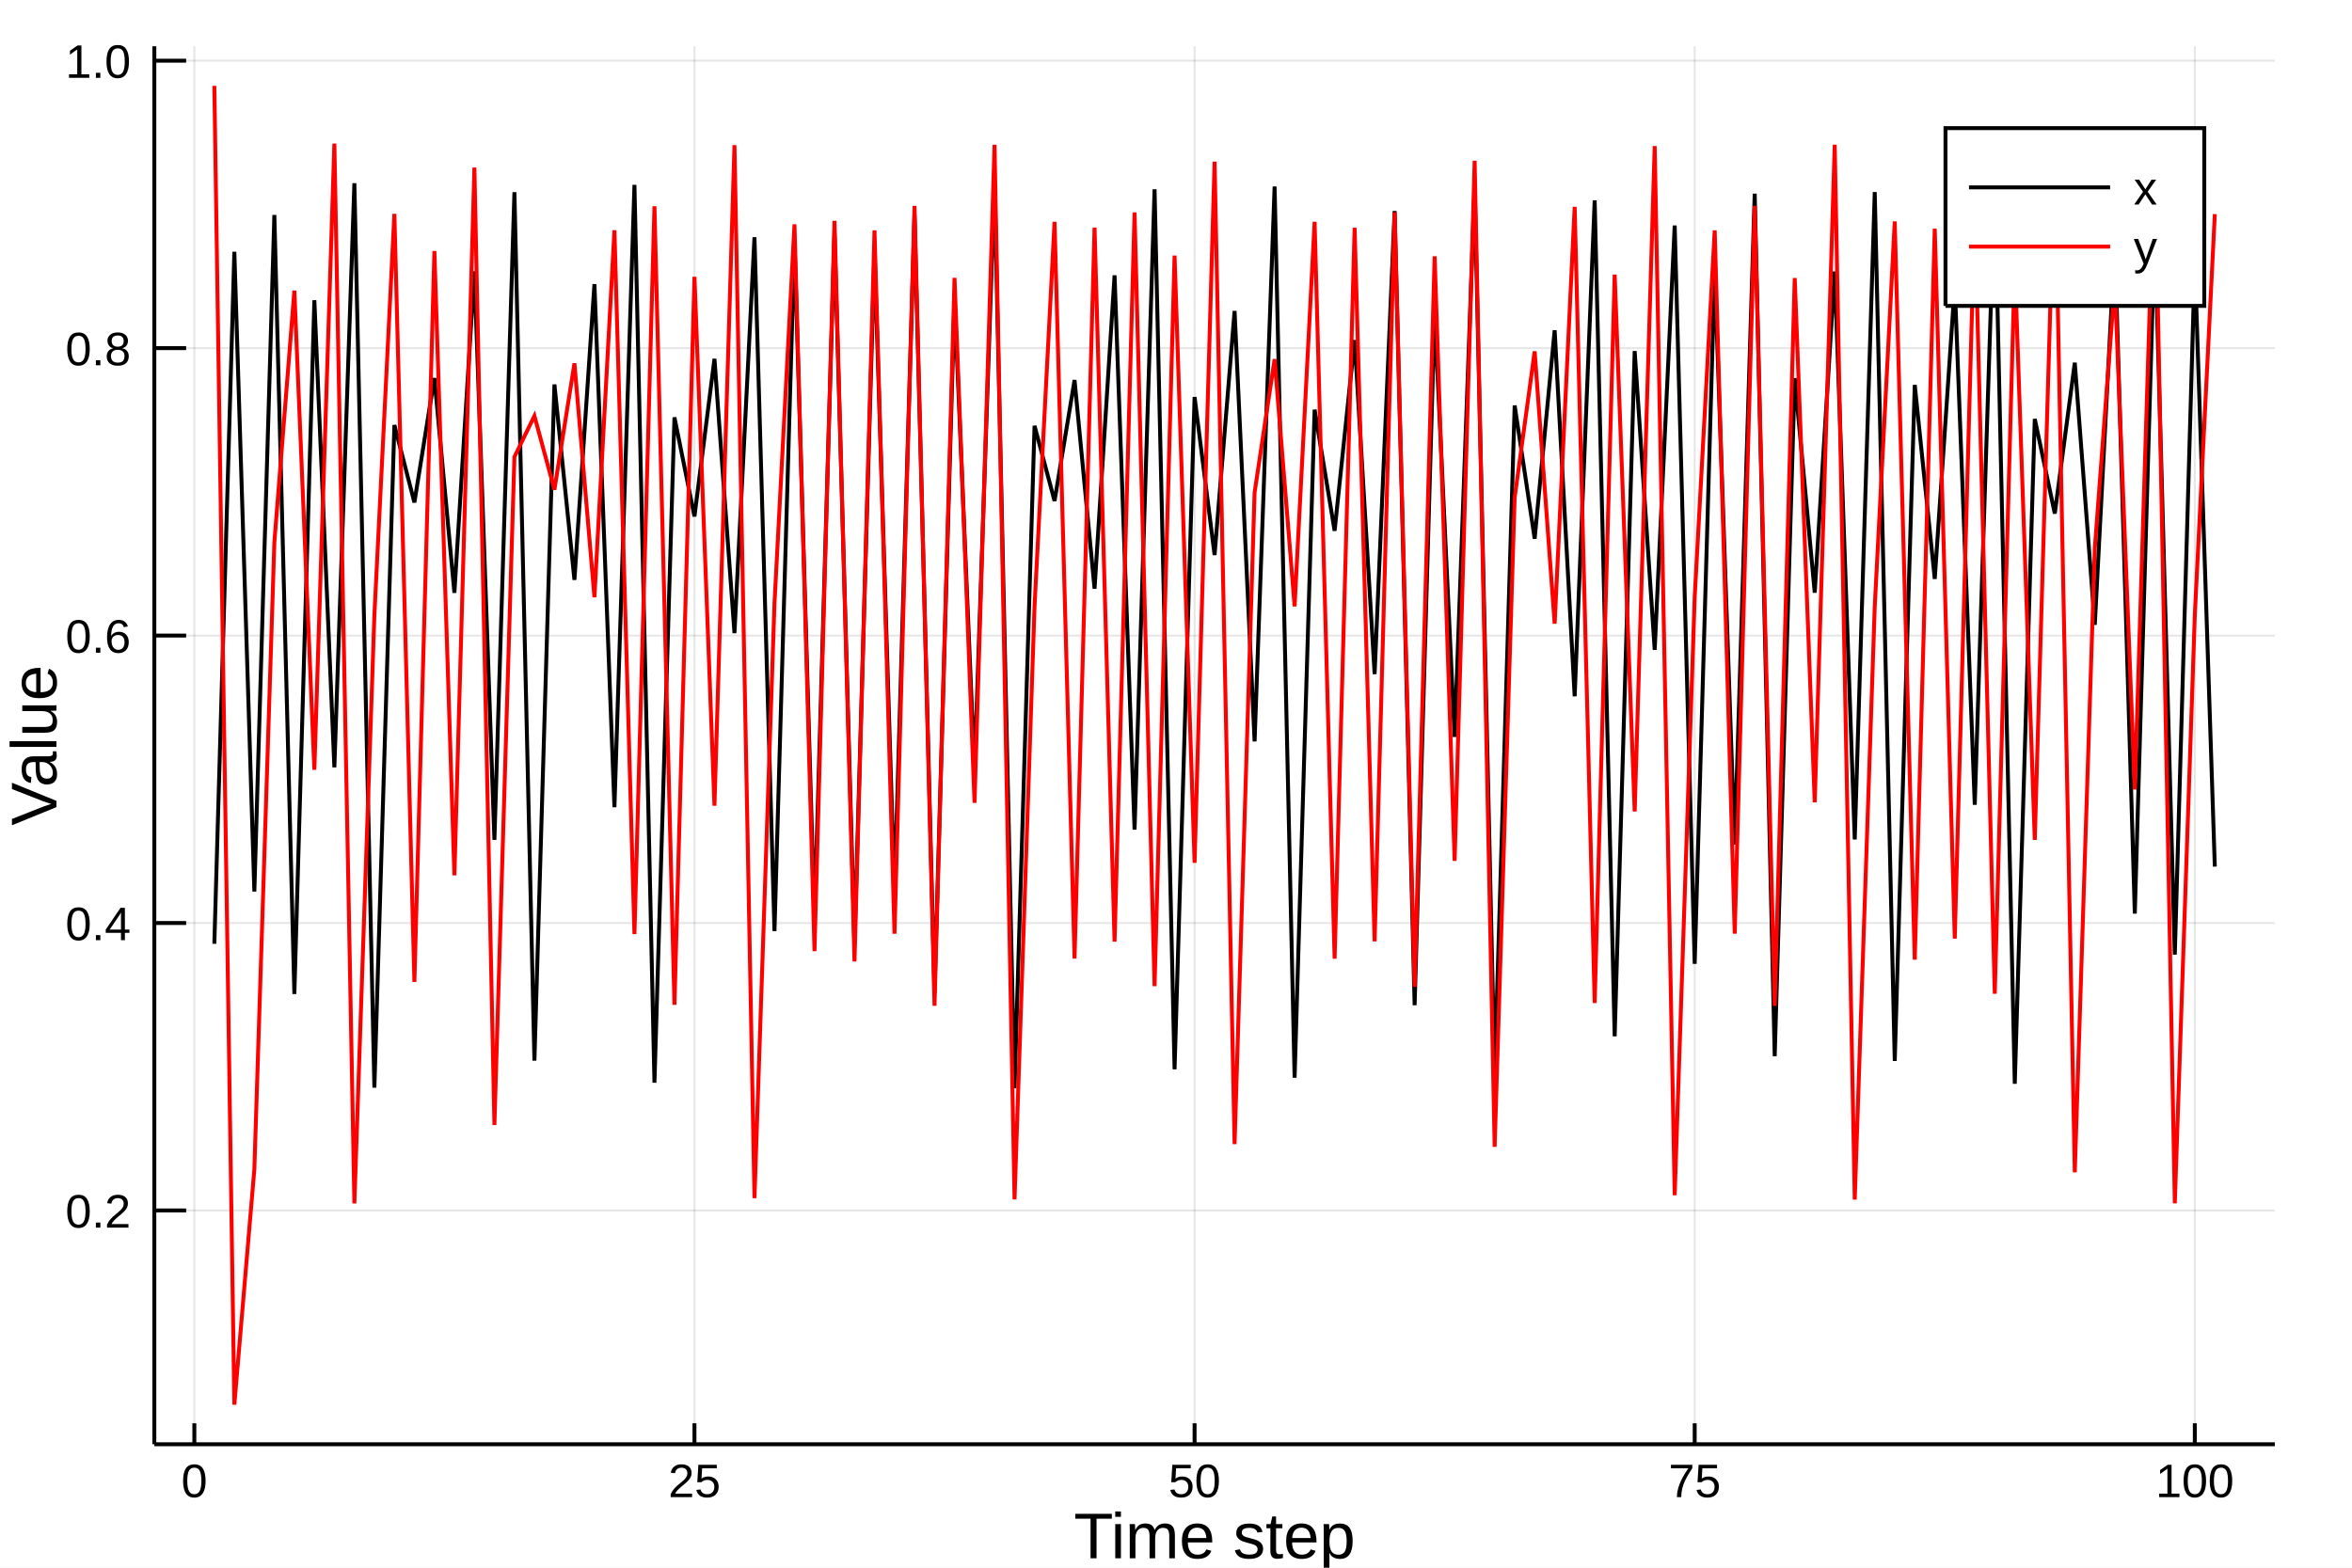
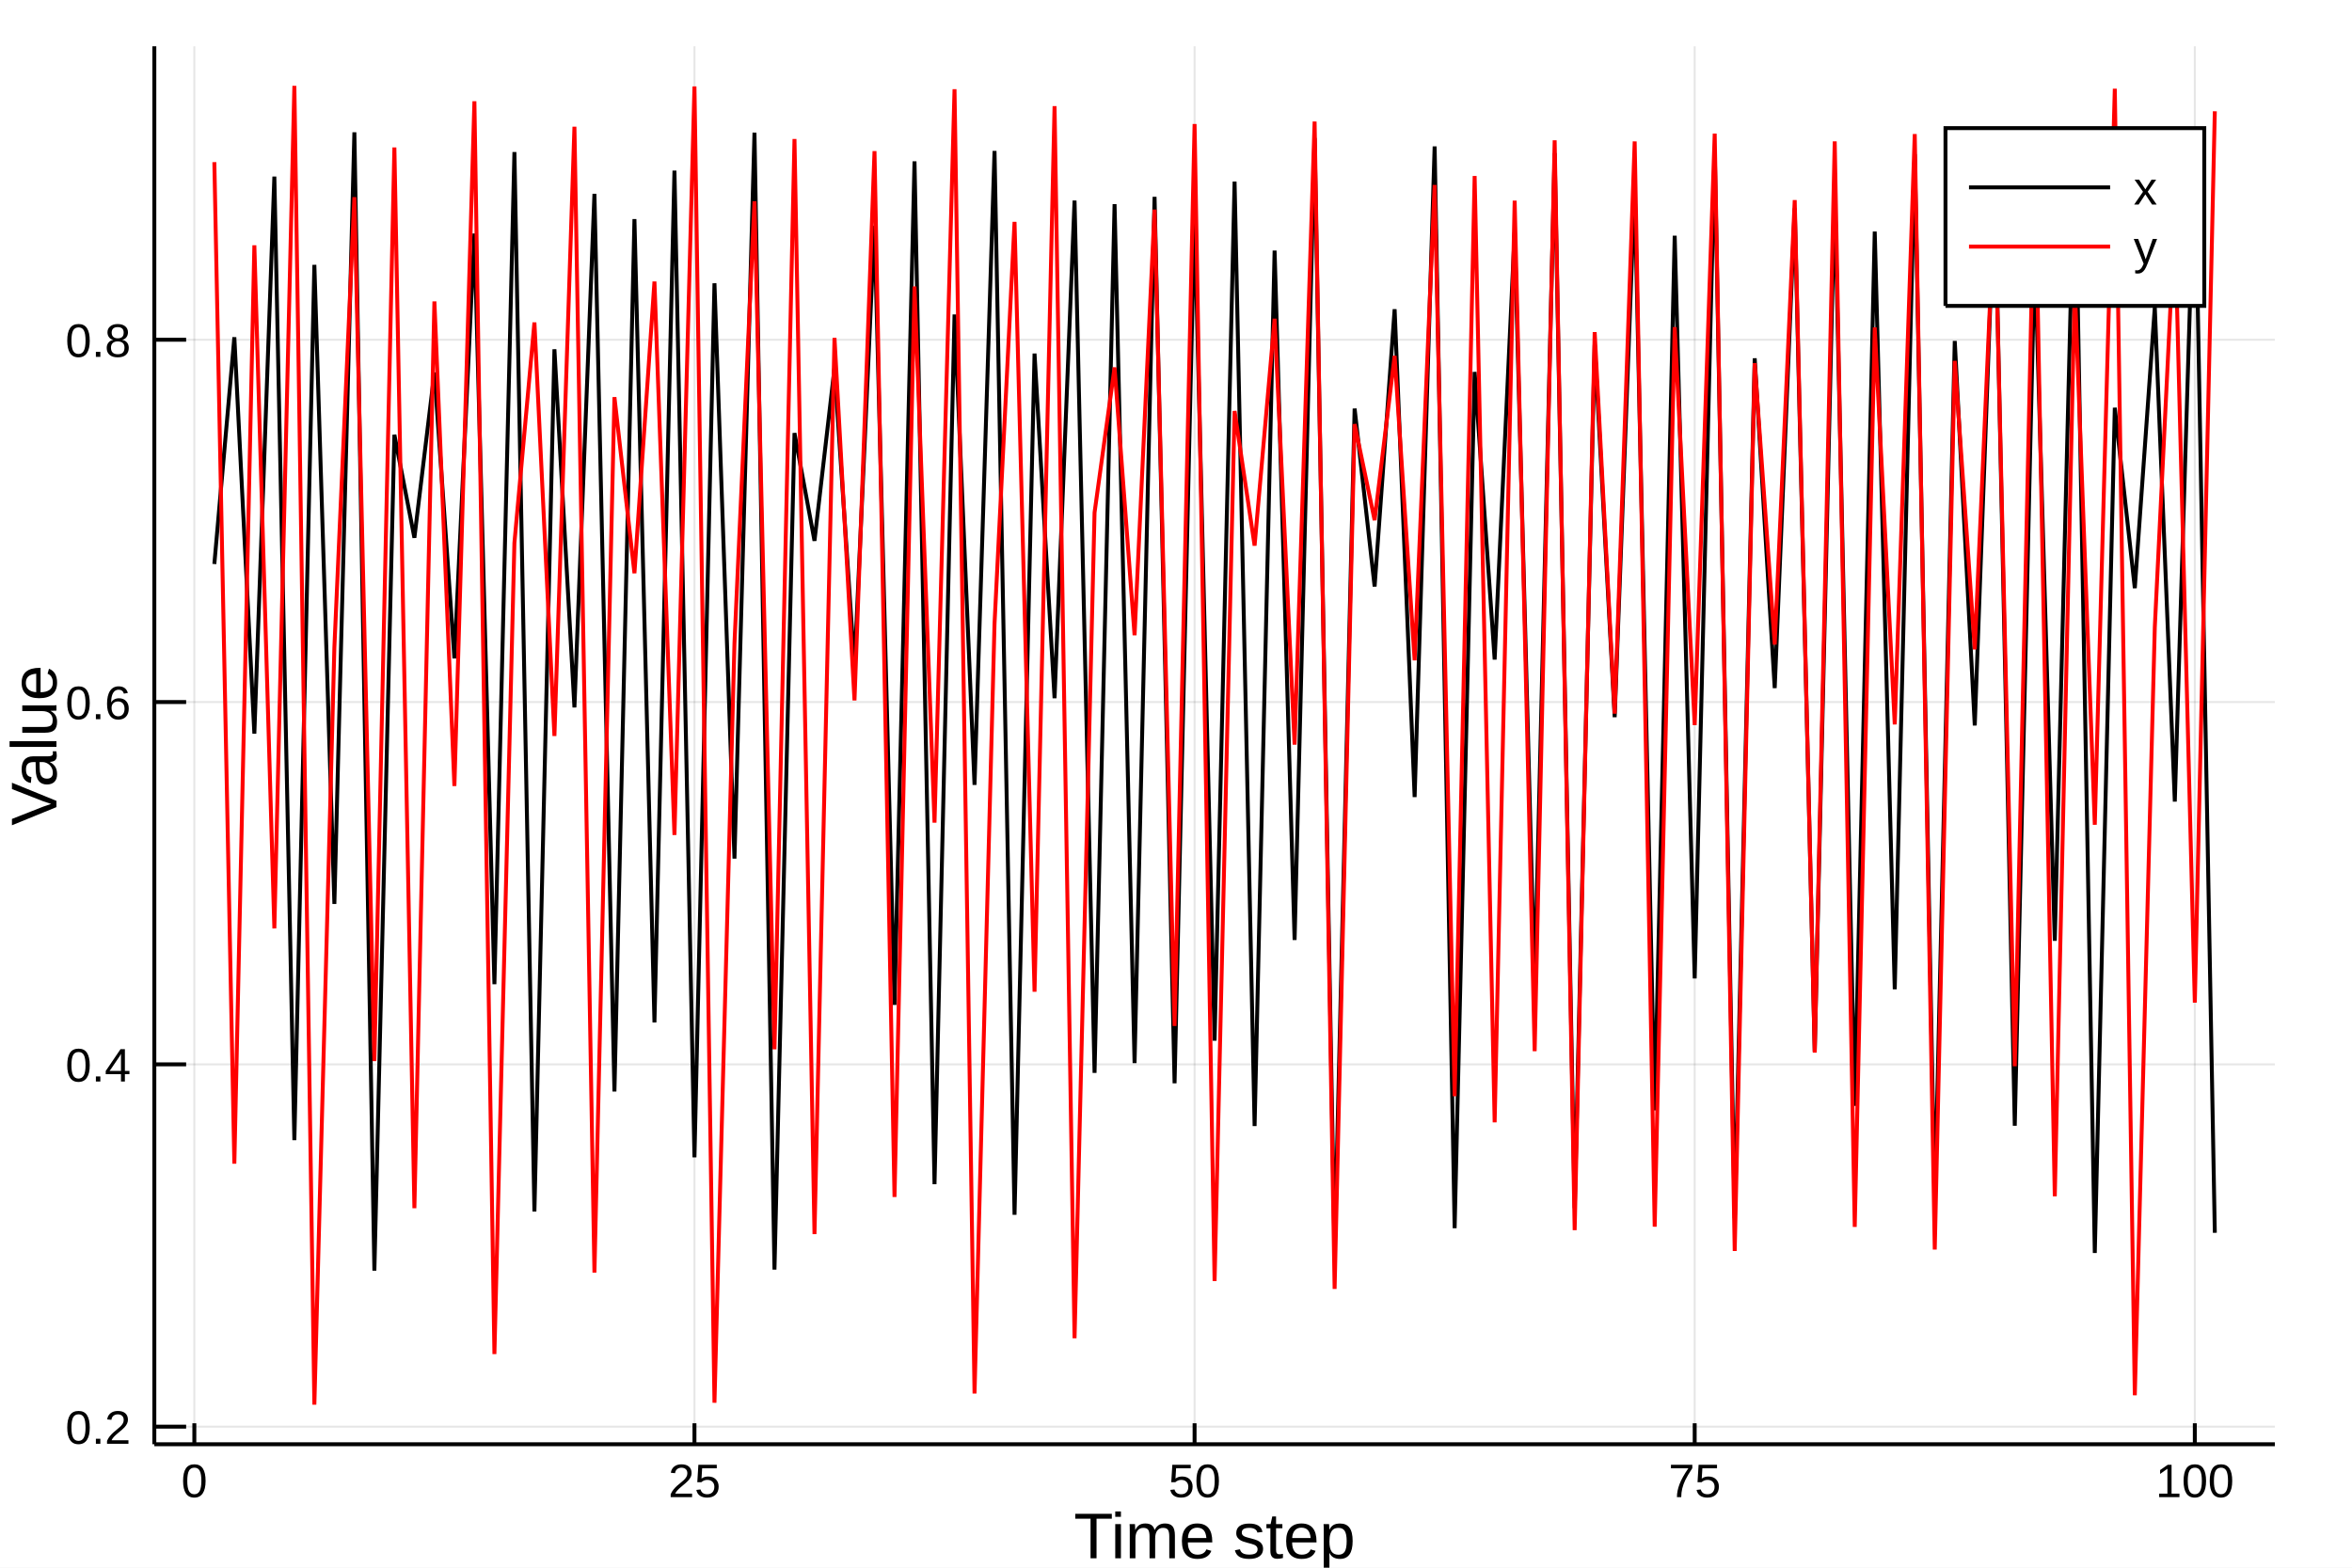
<svg xmlns="http://www.w3.org/2000/svg" width="600" height="400" viewBox="0 0 2400 1600">
  <defs>
-     <clipPath id="clip9300">
+     <clipPath id="clip8600">
      <rect x="0" y="0" width="2000" height="2000" />
    </clipPath>
  </defs>
  <defs>
-     <clipPath id="clip9301">
+     <clipPath id="clip8601">
      <rect x="0" y="0" width="2400" height="1600" />
    </clipPath>
  </defs>
-   <polygon clip-path="url(#clip9301)" points=" 0,1600 2400,1600 2400,0 0,0    " fill="#ffffff" fill-rule="evenodd" fill-opacity="1" />
+   <polygon clip-path="url(#clip8601)" points=" 0,1600 2400,1600 2400,0 0,0    " fill="#ffffff" fill-rule="evenodd" fill-opacity="1" />
  <defs>
-     <clipPath id="clip9302">
+     <clipPath id="clip8602">
      <rect x="480" y="0" width="1681" height="1600" />
    </clipPath>
  </defs>
-   <polygon clip-path="url(#clip9301)" points=" 157.48,1474.02 2321.26,1474.02 2321.26,47.244 157.48,47.244    " fill="#ffffff" fill-rule="evenodd" fill-opacity="1" />
+   <polygon clip-path="url(#clip8601)" points=" 157.48,1474.02 2321.26,1474.02 2321.26,47.244 157.48,47.244    " fill="#ffffff" fill-rule="evenodd" fill-opacity="1" />
  <defs>
-     <clipPath id="clip9303">
+     <clipPath id="clip8603">
      <rect x="157" y="47" width="2165" height="1428" />
    </clipPath>
  </defs>
-   <polyline clip-path="url(#clip9303)" style="stroke:#000000; stroke-width:2; stroke-opacity:0.1; fill:none" points="   198.306,1474.02 198.306,47.244    " />
-   <polyline clip-path="url(#clip9303)" style="stroke:#000000; stroke-width:2; stroke-opacity:0.1; fill:none" points="   708.632,1474.02 708.632,47.244    " />
-   <polyline clip-path="url(#clip9303)" style="stroke:#000000; stroke-width:2; stroke-opacity:0.1; fill:none" points="   1218.96,1474.02 1218.96,47.244    " />
-   <polyline clip-path="url(#clip9303)" style="stroke:#000000; stroke-width:2; stroke-opacity:0.1; fill:none" points="   1729.28,1474.02 1729.28,47.244    " />
-   <polyline clip-path="url(#clip9303)" style="stroke:#000000; stroke-width:2; stroke-opacity:0.1; fill:none" points="   2239.61,1474.02 2239.61,47.244    " />
-   <polyline clip-path="url(#clip9303)" style="stroke:#000000; stroke-width:2; stroke-opacity:0.1; fill:none" points="   157.48,1235.4 2321.26,1235.4    " />
-   <polyline clip-path="url(#clip9303)" style="stroke:#000000; stroke-width:2; stroke-opacity:0.1; fill:none" points="   157.48,942.032 2321.26,942.032    " />
-   <polyline clip-path="url(#clip9303)" style="stroke:#000000; stroke-width:2; stroke-opacity:0.1; fill:none" points="   157.48,648.669 2321.26,648.669    " />
-   <polyline clip-path="url(#clip9303)" style="stroke:#000000; stroke-width:2; stroke-opacity:0.1; fill:none" points="   157.48,355.306 2321.26,355.306    " />
-   <polyline clip-path="url(#clip9303)" style="stroke:#000000; stroke-width:2; stroke-opacity:0.1; fill:none" points="   157.48,61.943 2321.26,61.943    " />
-   <polyline clip-path="url(#clip9301)" style="stroke:#000000; stroke-width:4; stroke-opacity:1; fill:none" points="   157.48,1474.02 2321.26,1474.02    " />
-   <polyline clip-path="url(#clip9301)" style="stroke:#000000; stroke-width:4; stroke-opacity:1; fill:none" points="   157.48,1474.02 157.48,47.244    " />
-   <polyline clip-path="url(#clip9301)" style="stroke:#000000; stroke-width:4; stroke-opacity:1; fill:none" points="   198.306,1474.02 198.306,1452.61    " />
-   <polyline clip-path="url(#clip9301)" style="stroke:#000000; stroke-width:4; stroke-opacity:1; fill:none" points="   708.632,1474.02 708.632,1452.61    " />
-   <polyline clip-path="url(#clip9301)" style="stroke:#000000; stroke-width:4; stroke-opacity:1; fill:none" points="   1218.96,1474.02 1218.96,1452.61    " />
-   <polyline clip-path="url(#clip9301)" style="stroke:#000000; stroke-width:4; stroke-opacity:1; fill:none" points="   1729.28,1474.02 1729.28,1452.61    " />
-   <polyline clip-path="url(#clip9301)" style="stroke:#000000; stroke-width:4; stroke-opacity:1; fill:none" points="   2239.61,1474.02 2239.61,1452.61    " />
-   <polyline clip-path="url(#clip9301)" style="stroke:#000000; stroke-width:4; stroke-opacity:1; fill:none" points="   157.48,1235.4 189.937,1235.4    " />
-   <polyline clip-path="url(#clip9301)" style="stroke:#000000; stroke-width:4; stroke-opacity:1; fill:none" points="   157.48,942.032 189.937,942.032    " />
-   <polyline clip-path="url(#clip9301)" style="stroke:#000000; stroke-width:4; stroke-opacity:1; fill:none" points="   157.48,648.669 189.937,648.669    " />
-   <polyline clip-path="url(#clip9301)" style="stroke:#000000; stroke-width:4; stroke-opacity:1; fill:none" points="   157.48,355.306 189.937,355.306    " />
-   <polyline clip-path="url(#clip9301)" style="stroke:#000000; stroke-width:4; stroke-opacity:1; fill:none" points="   157.48,61.943 189.937,61.943    " />
-   <g clip-path="url(#clip9301)">
+   <polyline clip-path="url(#clip8603)" style="stroke:#000000; stroke-width:2; stroke-opacity:0.1; fill:none" points="   198.306,1474.02 198.306,47.244    " />
+   <polyline clip-path="url(#clip8603)" style="stroke:#000000; stroke-width:2; stroke-opacity:0.1; fill:none" points="   708.632,1474.02 708.632,47.244    " />
+   <polyline clip-path="url(#clip8603)" style="stroke:#000000; stroke-width:2; stroke-opacity:0.1; fill:none" points="   1218.96,1474.02 1218.96,47.244    " />
+   <polyline clip-path="url(#clip8603)" style="stroke:#000000; stroke-width:2; stroke-opacity:0.1; fill:none" points="   1729.28,1474.02 1729.28,47.244    " />
+   <polyline clip-path="url(#clip8603)" style="stroke:#000000; stroke-width:2; stroke-opacity:0.1; fill:none" points="   2239.61,1474.02 2239.61,47.244    " />
+   <polyline clip-path="url(#clip8603)" style="stroke:#000000; stroke-width:2; stroke-opacity:0.1; fill:none" points="   157.48,1456.06 2321.26,1456.06    " />
+   <polyline clip-path="url(#clip8603)" style="stroke:#000000; stroke-width:2; stroke-opacity:0.1; fill:none" points="   157.48,1086.29 2321.26,1086.29    " />
+   <polyline clip-path="url(#clip8603)" style="stroke:#000000; stroke-width:2; stroke-opacity:0.1; fill:none" points="   157.48,716.516 2321.26,716.516    " />
+   <polyline clip-path="url(#clip8603)" style="stroke:#000000; stroke-width:2; stroke-opacity:0.1; fill:none" points="   157.48,346.743 2321.26,346.743    " />
+   <polyline clip-path="url(#clip8601)" style="stroke:#000000; stroke-width:4; stroke-opacity:1; fill:none" points="   157.48,1474.02 2321.26,1474.02    " />
+   <polyline clip-path="url(#clip8601)" style="stroke:#000000; stroke-width:4; stroke-opacity:1; fill:none" points="   157.48,1474.02 157.48,47.244    " />
+   <polyline clip-path="url(#clip8601)" style="stroke:#000000; stroke-width:4; stroke-opacity:1; fill:none" points="   198.306,1474.02 198.306,1452.61    " />
+   <polyline clip-path="url(#clip8601)" style="stroke:#000000; stroke-width:4; stroke-opacity:1; fill:none" points="   708.632,1474.02 708.632,1452.61    " />
+   <polyline clip-path="url(#clip8601)" style="stroke:#000000; stroke-width:4; stroke-opacity:1; fill:none" points="   1218.96,1474.02 1218.96,1452.61    " />
+   <polyline clip-path="url(#clip8601)" style="stroke:#000000; stroke-width:4; stroke-opacity:1; fill:none" points="   1729.28,1474.02 1729.28,1452.61    " />
+   <polyline clip-path="url(#clip8601)" style="stroke:#000000; stroke-width:4; stroke-opacity:1; fill:none" points="   2239.61,1474.02 2239.61,1452.61    " />
+   <polyline clip-path="url(#clip8601)" style="stroke:#000000; stroke-width:4; stroke-opacity:1; fill:none" points="   157.48,1456.06 189.937,1456.06    " />
+   <polyline clip-path="url(#clip8601)" style="stroke:#000000; stroke-width:4; stroke-opacity:1; fill:none" points="   157.48,1086.29 189.937,1086.29    " />
+   <polyline clip-path="url(#clip8601)" style="stroke:#000000; stroke-width:4; stroke-opacity:1; fill:none" points="   157.48,716.516 189.937,716.516    " />
+   <polyline clip-path="url(#clip8601)" style="stroke:#000000; stroke-width:4; stroke-opacity:1; fill:none" points="   157.48,346.743 189.937,346.743    " />
+   <g clip-path="url(#clip8601)">
    <text style="fill:#000000; fill-opacity:1; font-family:Arial,Helvetica Neue,Helvetica,sans-serif; font-size:48px; text-anchor:middle;" transform="rotate(0, 198.306, 1528.02)" x="198.306" y="1528.02">0</text>
  </g>
-   <g clip-path="url(#clip9301)">
+   <g clip-path="url(#clip8601)">
    <text style="fill:#000000; fill-opacity:1; font-family:Arial,Helvetica Neue,Helvetica,sans-serif; font-size:48px; text-anchor:middle;" transform="rotate(0, 708.632, 1528.02)" x="708.632" y="1528.02">25</text>
  </g>
-   <g clip-path="url(#clip9301)">
+   <g clip-path="url(#clip8601)">
    <text style="fill:#000000; fill-opacity:1; font-family:Arial,Helvetica Neue,Helvetica,sans-serif; font-size:48px; text-anchor:middle;" transform="rotate(0, 1218.96, 1528.02)" x="1218.96" y="1528.02">50</text>
  </g>
-   <g clip-path="url(#clip9301)">
+   <g clip-path="url(#clip8601)">
    <text style="fill:#000000; fill-opacity:1; font-family:Arial,Helvetica Neue,Helvetica,sans-serif; font-size:48px; text-anchor:middle;" transform="rotate(0, 1729.28, 1528.02)" x="1729.28" y="1528.02">75</text>
  </g>
-   <g clip-path="url(#clip9301)">
+   <g clip-path="url(#clip8601)">
    <text style="fill:#000000; fill-opacity:1; font-family:Arial,Helvetica Neue,Helvetica,sans-serif; font-size:48px; text-anchor:middle;" transform="rotate(0, 2239.61, 1528.02)" x="2239.61" y="1528.02">100</text>
  </g>
-   <g clip-path="url(#clip9301)">
-     <text style="fill:#000000; fill-opacity:1; font-family:Arial,Helvetica Neue,Helvetica,sans-serif; font-size:48px; text-anchor:end;" transform="rotate(0, 133.48, 1252.9)" x="133.48" y="1252.9">0.2</text>
+   <g clip-path="url(#clip8601)">
+     <text style="fill:#000000; fill-opacity:1; font-family:Arial,Helvetica Neue,Helvetica,sans-serif; font-size:48px; text-anchor:end;" transform="rotate(0, 133.48, 1473.56)" x="133.48" y="1473.56">0.2</text>
  </g>
-   <g clip-path="url(#clip9301)">
-     <text style="fill:#000000; fill-opacity:1; font-family:Arial,Helvetica Neue,Helvetica,sans-serif; font-size:48px; text-anchor:end;" transform="rotate(0, 133.48, 959.532)" x="133.48" y="959.532">0.4</text>
+   <g clip-path="url(#clip8601)">
+     <text style="fill:#000000; fill-opacity:1; font-family:Arial,Helvetica Neue,Helvetica,sans-serif; font-size:48px; text-anchor:end;" transform="rotate(0, 133.48, 1103.79)" x="133.48" y="1103.79">0.4</text>
  </g>
-   <g clip-path="url(#clip9301)">
-     <text style="fill:#000000; fill-opacity:1; font-family:Arial,Helvetica Neue,Helvetica,sans-serif; font-size:48px; text-anchor:end;" transform="rotate(0, 133.48, 666.169)" x="133.48" y="666.169">0.6</text>
+   <g clip-path="url(#clip8601)">
+     <text style="fill:#000000; fill-opacity:1; font-family:Arial,Helvetica Neue,Helvetica,sans-serif; font-size:48px; text-anchor:end;" transform="rotate(0, 133.48, 734.016)" x="133.48" y="734.016">0.6</text>
  </g>
-   <g clip-path="url(#clip9301)">
-     <text style="fill:#000000; fill-opacity:1; font-family:Arial,Helvetica Neue,Helvetica,sans-serif; font-size:48px; text-anchor:end;" transform="rotate(0, 133.48, 372.806)" x="133.48" y="372.806">0.8</text>
+   <g clip-path="url(#clip8601)">
+     <text style="fill:#000000; fill-opacity:1; font-family:Arial,Helvetica Neue,Helvetica,sans-serif; font-size:48px; text-anchor:end;" transform="rotate(0, 133.48, 364.243)" x="133.48" y="364.243">0.8</text>
  </g>
-   <g clip-path="url(#clip9301)">
-     <text style="fill:#000000; fill-opacity:1; font-family:Arial,Helvetica Neue,Helvetica,sans-serif; font-size:48px; text-anchor:end;" transform="rotate(0, 133.48, 79.4433)" x="133.48" y="79.443">1.0</text>
-   </g>
-   <g clip-path="url(#clip9301)">
+   <g clip-path="url(#clip8601)">
    <text style="fill:#000000; fill-opacity:1; font-family:Arial,Helvetica Neue,Helvetica,sans-serif; font-size:66px; text-anchor:middle;" transform="rotate(0, 1239.37, 1590.4)" x="1239.37" y="1590.4">Time step</text>
  </g>
-   <g clip-path="url(#clip9301)">
+   <g clip-path="url(#clip8601)">
    <text style="fill:#000000; fill-opacity:1; font-family:Arial,Helvetica Neue,Helvetica,sans-serif; font-size:66px; text-anchor:middle;" transform="rotate(-90, 57.6, 760.63)" x="57.6" y="760.63">Value</text>
  </g>
-   <polyline clip-path="url(#clip9303)" style="stroke:#000000; stroke-width:4; stroke-opacity:1; fill:none" points="   218.719,963.249 239.132,256.962 259.545,909.889 279.958,219.357 300.371,1014.45 320.784,306.406 341.197,783.144 361.61,186.994 382.023,1110.09 402.436,433.8    422.85,512.792 443.263,385.838 463.676,605.07 484.089,276.966 504.502,857.14 524.915,196.149 545.328,1082.51 565.741,392.373 586.154,591.821 606.567,289.985    626.98,823.883 647.393,188.654 667.806,1105.06 688.219,425.961 708.632,527.09 729.045,366.187 749.458,646.194 769.871,242.135 790.284,950.272 810.697,246.509    831.11,938.245 851.523,237.572 871.936,962.924 892.349,256.69 912.762,910.62 933.175,219.776 953.588,1013.25 974.001,305.092 994.414,786.353 1014.83,186.825    1035.24,1110.61 1055.65,434.611 1076.07,511.332 1096.48,387.903 1116.89,600.861 1137.31,281.007 1157.72,846.727 1178.13,193.209 1198.54,1091.32 1218.96,405.198    1239.37,566.44 1259.78,317.371 1280.2,756.688 1300.61,190.352 1321.02,1099.92 1341.44,418.09 1361.85,541.755 1382.26,347.091 1402.67,688 1423.09,215.378    1443.5,1025.93 1463.91,319.285 1484.33,752.133 1504.74,191.283 1525.15,1097.12 1545.57,413.842 1565.98,549.797 1586.39,337.075 1606.8,710.657 1627.22,204.521    1647.63,1057.65 1668.04,358.292 1688.46,663.258 1708.87,230.16 1729.28,983.691 1749.7,275.132 1770.11,861.893 1790.52,197.671 1810.93,1077.96 1831.35,385.912    1851.76,604.919 1872.17,277.109 1892.59,856.769 1913,196.035 1933.41,1082.85 1953.83,392.862 1974.24,590.838 1994.65,290.986 2015.06,821.362 2035.48,188.311    2055.89,1106.1 2076.3,427.57 2096.72,524.131 2117.13,370.17 2137.54,637.702 2157.96,248.636 2178.37,932.43 2198.78,233.509 2219.19,974.272 2239.61,266.501    2260.02,884.485    " />
-   <polyline clip-path="url(#clip9303)" style="stroke:#ff0000; stroke-width:4; stroke-opacity:1; fill:none" points="   218.719,87.624 239.132,1433.64 259.545,1193.4 279.958,553.518 300.371,296.598 320.784,785.631 341.197,146.528 361.61,1228.26 382.023,627.972 402.436,218.291    422.85,1002.16 443.263,256.208 463.676,893.376 484.089,170.982 504.502,1148.24 524.915,466.355 545.328,424.478 565.741,499.806 586.154,370.783 606.567,609.583    626.98,234.981 647.393,953.362 667.806,210.456 688.219,1025.55 708.632,282.488 729.045,822.32 749.458,148.155 769.871,1222.84 790.284,615.99 810.697,228.969    831.11,970.774 851.523,225.379 871.936,981.259 892.349,235.116 912.762,952.975 933.175,210.143 953.588,1026.5 974.001,283.605 994.414,819.377 1014.83,147.769    1035.24,1224.13 1055.65,618.816 1076.07,226.384 1096.48,978.316 1116.89,232.325 1137.31,961.03 1157.72,216.836 1178.13,1006.47 1198.54,260.848 1218.96,880.573    1239.37,164.952 1259.78,1167.69 1280.2,502.601 1300.61,366.557 1321.02,618.852 1341.44,226.351 1361.85,978.412 1382.26,232.416 1402.67,960.768 1423.09,216.613    1443.5,1007.14 1463.91,261.569 1484.33,878.593 1504.74,164.095 1525.15,1170.47 1545.57,507.942 1565.98,358.593 1586.39,636.569 1606.8,211.084 1627.22,1023.67    1647.63,280.265 1668.04,828.191 1688.46,149.057 1708.87,1219.84 1729.28,609.42 1749.7,235.137 1770.11,952.913 1790.52,210.092 1810.93,1026.65 1831.35,283.786    1851.76,818.902 1872.17,147.711 1892.59,1224.32 1913,619.242 1933.41,225.998 1953.83,979.446 1974.24,233.392 1994.65,957.948 2015.06,214.235 2035.48,1014.23    2055.89,269.415 2076.3,857.223 2096.72,156.124 2117.13,1196.49 2137.54,559.87 2157.96,288.805 2178.37,805.768 2198.78,146.564 2219.19,1228.14 2239.61,627.704    2260.02,218.521    " />
-   <polygon clip-path="url(#clip9301)" points=" 1985.19,312.204 2249.26,312.204 2249.26,130.764 1985.19,130.764    " fill="#ffffff" fill-rule="evenodd" fill-opacity="1" />
-   <polyline clip-path="url(#clip9301)" style="stroke:#000000; stroke-width:4; stroke-opacity:1; fill:none" points="   1985.19,312.204 2249.26,312.204 2249.26,130.764 1985.19,130.764 1985.19,312.204    " />
-   <polyline clip-path="url(#clip9301)" style="stroke:#000000; stroke-width:4; stroke-opacity:1; fill:none" points="   2009.19,191.244 2153.19,191.244    " />
-   <g clip-path="url(#clip9301)">
+   <polyline clip-path="url(#clip8603)" style="stroke:#000000; stroke-width:4; stroke-opacity:1; fill:none" points="   218.719,575.656 239.132,344.179 259.545,748.782 279.958,180.234 300.371,1163.68 320.784,270.297 341.197,922.584 361.61,135.012 382.023,1296.85 402.436,443.685    422.85,548.859 443.263,380.161 463.676,671.964 484.089,238.333 504.502,1004.47 524.915,155.154 545.328,1236.53 565.741,356.457 586.154,721.995 606.567,197.841    626.98,1114.02 647.393,223.615 667.806,1043.54 688.219,174.119 708.632,1181.21 729.045,289.114 749.458,876.267 769.871,135.374 790.284,1295.75 810.697,441.966    831.11,551.98 851.523,375.825 871.936,680.951 892.349,230.33 912.762,1025.61 933.175,164.665 953.588,1208.61 974.001,320.954 994.414,801.088 1014.83,154.044    1035.24,1239.81 1055.65,360.832 1076.07,712.592 1096.48,204.695 1116.89,1095.02 1137.31,208.336 1157.72,1085 1178.13,200.855 1198.54,1105.64 1218.96,216.701    1239.37,1062.19 1259.78,185.302 1280.2,1149.26 1300.61,255.737 1321.02,959.384 1341.44,140.779 1361.85,1279.41 1382.26,416.993 1402.67,598.64 1423.09,315.583    1443.5,813.49 1463.91,149.423 1484.33,1253.53 1504.74,379.581 1525.15,673.163 1545.57,237.247 1565.98,1007.33 1586.39,156.335 1606.8,1233.05 1627.22,351.856    1647.63,731.964 1668.04,190.957 1688.46,1133.29 1708.87,240.57 1729.28,998.611 1749.7,152.83 1770.11,1243.41 1790.52,365.675 1810.93,702.275 1831.35,212.618    1851.76,1073.29 1872.17,192.611 1892.59,1128.64 1913,236.345 1933.41,1009.7 1953.83,157.341 1974.24,1230.08 1994.65,347.978 2015.06,740.43 2035.48,185.419    2055.89,1148.93 2076.3,255.41 2096.72,960.22 2117.13,140.972 2137.54,1278.83 2157.96,416.123 2178.37,600.311 2198.78,313.586 2219.19,818.13 2239.61,147.851    2260.02,1258.22    " />
+   <polyline clip-path="url(#clip8603)" style="stroke:#ff0000; stroke-width:4; stroke-opacity:1; fill:none" points="   218.719,165.467 239.132,1187.65 259.545,250.36 279.958,947.561 300.371,87.624 320.784,1433.64 341.197,660.897 361.61,201.226 382.023,1082.94 402.436,150.478    422.85,1233.1 443.263,307.625 463.676,802.206 484.089,103.345 504.502,1381.97 524.915,554.195 545.328,329.098 565.741,751.148 586.154,129.315 606.567,1298.82    626.98,405.334 647.393,585.067 667.806,287.328 688.219,852.195 708.632,88.217 729.045,1431.67 749.458,656.635 769.871,205.444 790.284,1070.93 810.697,141.883    831.11,1259.57 851.523,344.861 871.936,714.864 892.349,154.233 912.762,1221.63 933.175,292.375 953.588,839.606 974.001,91.067 994.414,1422.24 1014.83,636.419    1035.24,226.457 1055.65,1012.19 1076.07,108.307 1096.48,1365.87 1116.89,523.168 1137.31,374.994 1157.72,648.322 1178.13,213.882 1198.54,1047.12 1218.96,126.58    1239.37,1307.45 1259.78,419.47 1280.2,556.877 1300.61,325.315 1321.02,760.006 1341.44,124.047 1361.85,1315.46 1382.26,432.874 1402.67,530.898 1423.09,363.193    1443.5,673.942 1463.91,188.778 1484.33,1118.8 1504.74,179.648 1525.15,1145.5 1545.57,204.777 1565.98,1072.82 1586.39,143.198 1606.8,1255.5 1627.22,338.95    1647.63,728.351 1668.04,144.344 1688.46,1251.96 1708.87,333.863 1729.28,740.072 1749.7,136.352 1770.11,1276.76 1790.52,370.577 1810.93,657.845 1831.35,204.239    1851.76,1074.35 1872.17,144.273 1892.59,1252.18 1913,334.177 1933.41,739.346 1953.83,136.831 1974.24,1275.27 1994.65,368.297 2015.06,662.791 2035.48,199.376    2055.89,1088.23 2076.3,154.451 2096.72,1220.96 2117.13,291.51 2137.54,841.757 2157.96,90.534 2178.37,1424 2198.78,640.164 2219.19,222.438 2239.61,1023.28    2260.02,113.571    " />
+   <polygon clip-path="url(#clip8601)" points=" 1985.19,312.204 2249.26,312.204 2249.26,130.764 1985.19,130.764    " fill="#ffffff" fill-rule="evenodd" fill-opacity="1" />
+   <polyline clip-path="url(#clip8601)" style="stroke:#000000; stroke-width:4; stroke-opacity:1; fill:none" points="   1985.19,312.204 2249.26,312.204 2249.26,130.764 1985.19,130.764 1985.19,312.204    " />
+   <polyline clip-path="url(#clip8601)" style="stroke:#000000; stroke-width:4; stroke-opacity:1; fill:none" points="   2009.19,191.244 2153.19,191.244    " />
+   <g clip-path="url(#clip8601)">
    <text style="fill:#000000; fill-opacity:1; font-family:Arial,Helvetica Neue,Helvetica,sans-serif; font-size:48px; text-anchor:start;" transform="rotate(0, 2177.19, 208.744)" x="2177.19" y="208.744">x</text>
  </g>
-   <polyline clip-path="url(#clip9301)" style="stroke:#ff0000; stroke-width:4; stroke-opacity:1; fill:none" points="   2009.19,251.724 2153.19,251.724    " />
-   <g clip-path="url(#clip9301)">
+   <polyline clip-path="url(#clip8601)" style="stroke:#ff0000; stroke-width:4; stroke-opacity:1; fill:none" points="   2009.19,251.724 2153.19,251.724    " />
+   <g clip-path="url(#clip8601)">
    <text style="fill:#000000; fill-opacity:1; font-family:Arial,Helvetica Neue,Helvetica,sans-serif; font-size:48px; text-anchor:start;" transform="rotate(0, 2177.19, 269.224)" x="2177.19" y="269.224">y</text>
  </g>
</svg>
